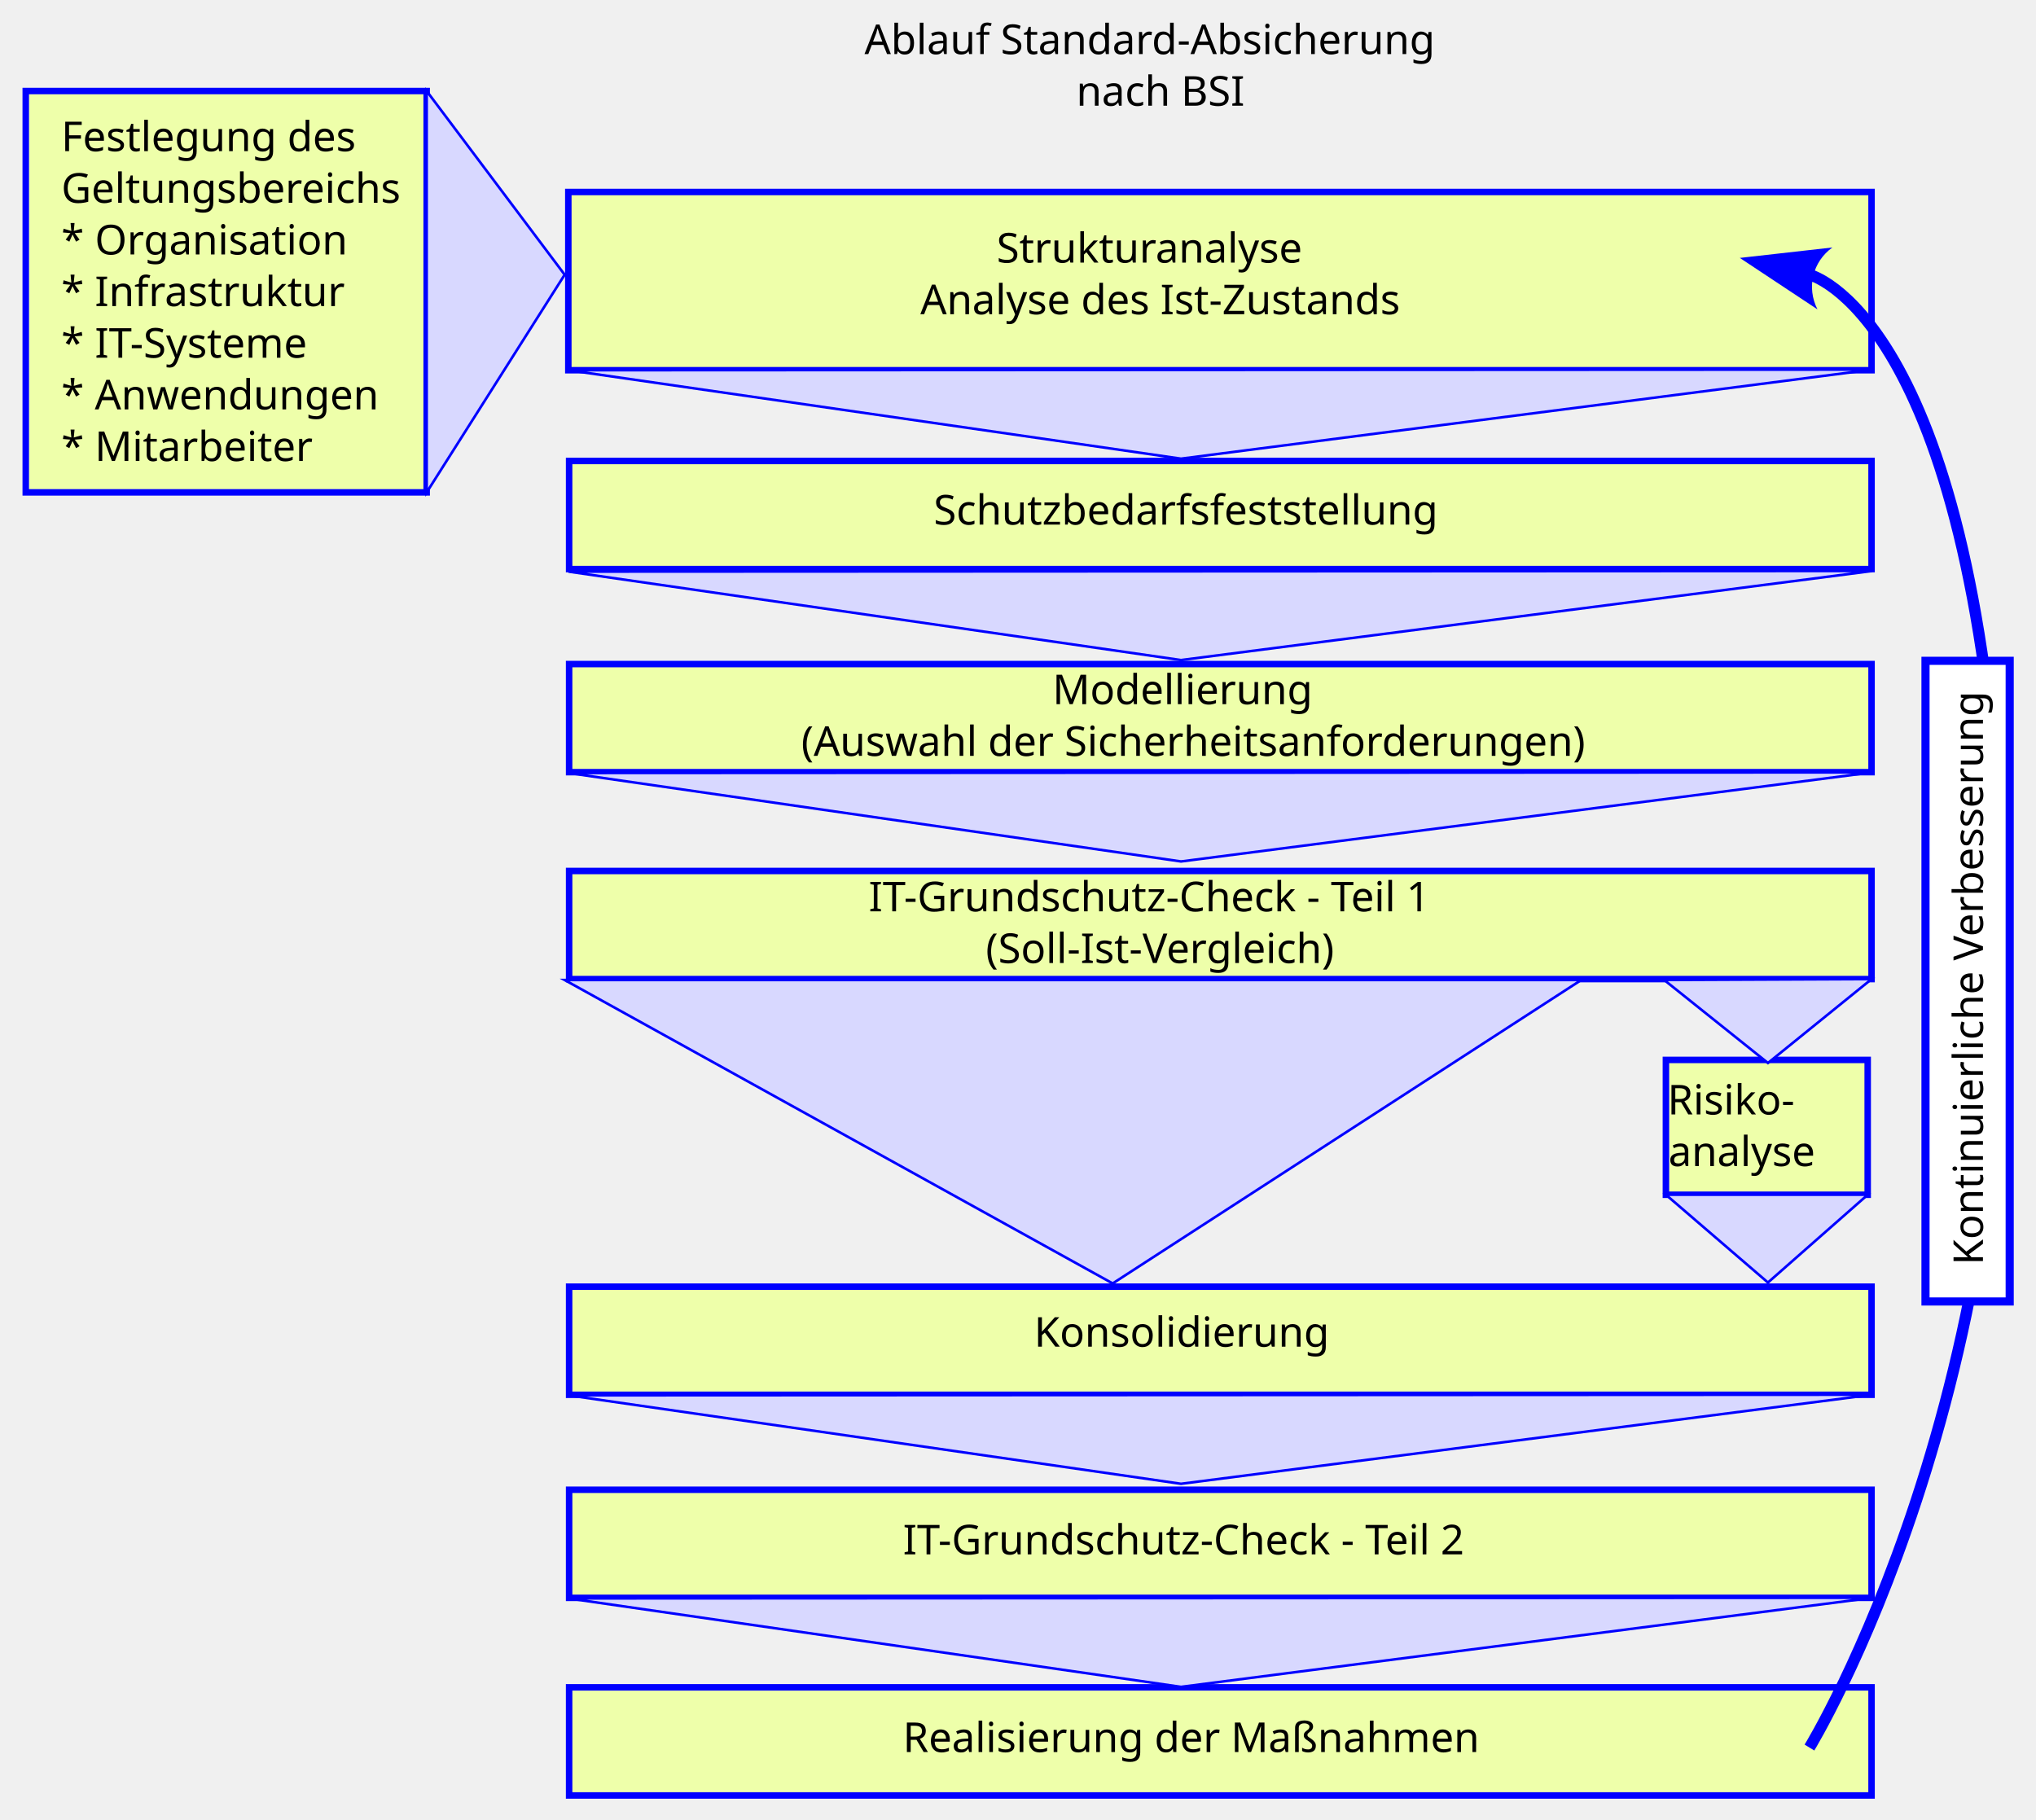
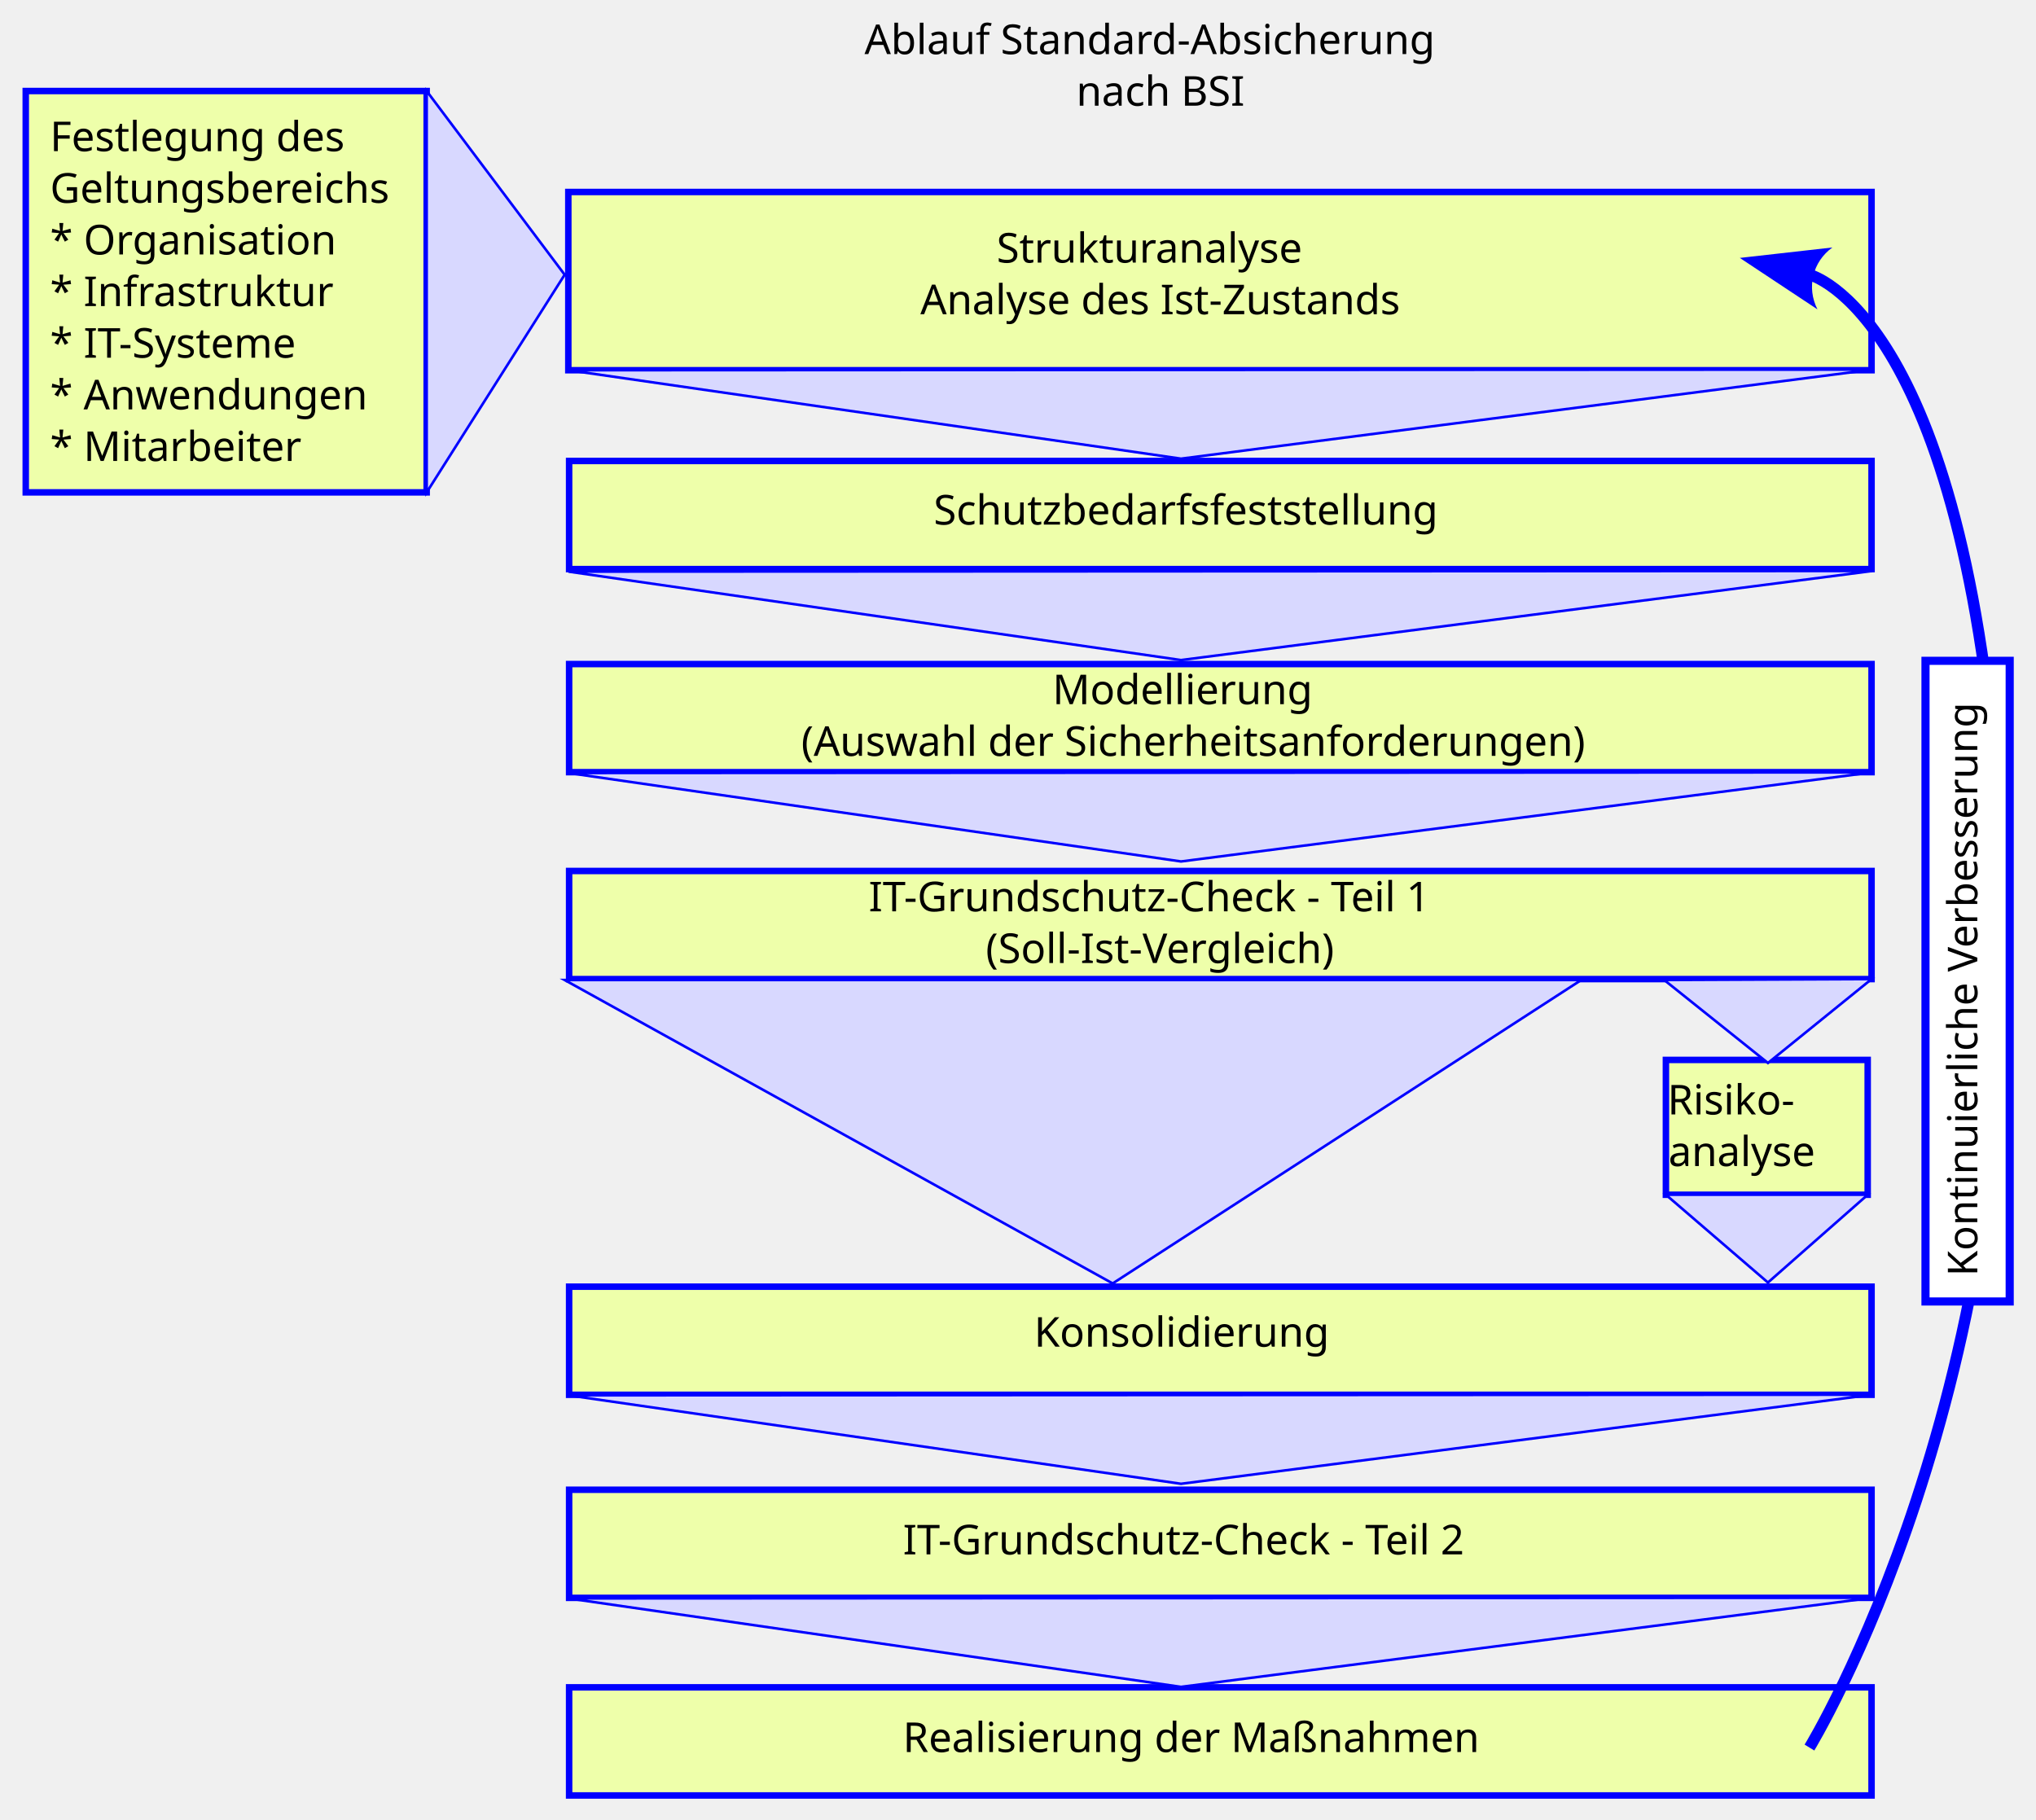
<svg xmlns="http://www.w3.org/2000/svg" width="191.57mm" height="171.248mm" viewBox="0 0 208.616 186.486" version="1.1" id="svg1">
  <defs id="defs1">
    <marker style="overflow:visible" id="ConcaveTriangle" refX="0" refY="0" orient="auto-start-reverse" markerWidth="1" markerHeight="1" viewBox="0 0 1 1" preserveAspectRatio="xMidYMid">
      <path transform="scale(0.7)" d="M -2,-4 9,0 -2,4 c 2,-2.33 2,-5.66 0,-8 z" style="fill:context-stroke;fill-rule:evenodd;stroke:none" id="path7" />
    </marker>
  </defs>
  <g id="layer1" transform="translate(51.5476,-12.78491)">
    <rect style="fill:#eeffaa;stroke:#0000ff;stroke-width:0.665" id="rect37" width="41.08" height="41.129" x="-48.91" y="22.112" ry="0" />
    <rect style="fill:#eeffaa;stroke:#0000ff;stroke-width:0.665" id="rect17" width="20.676" height="13.817" x="119.147" y="121.399" ry="0" />
    <rect style="fill:#eeffaa;stroke:#0000ff;stroke-width:0.665" id="rect14" width="133.453" height="11.079" x="6.766" y="185.694" ry="0" />
    <rect style="fill:#eeffaa;stroke:#0000ff;stroke-width:0.665" id="rect19" width="133.453" height="11.079" x="6.766" y="60.023" ry="0" />
    <rect style="fill:#eeffaa;stroke:#0000ff;stroke-width:0.665" id="rect18" width="133.535" height="18.264" x="6.684" y="32.459" ry="0" />
    <text xml:space="preserve" style="font-size:4.233px;line-height:1.25;font-family:sans-serif;text-align:center;letter-spacing:0px;word-spacing:0px;text-anchor:middle;stroke-width:0.265" x="70.107" y="18.328" id="text1">
      <tspan style="text-align:center;text-anchor:middle;stroke-width:0.265" x="70.107" y="18.328" id="tspan2">Ablauf Standard-Absicherung</tspan>
      <tspan style="text-align:center;text-anchor:middle;stroke-width:0.265" x="70.107" y="23.62" id="tspan9">nach BSI</tspan>
    </text>
    <text xml:space="preserve" style="font-size:4.233px;line-height:1.25;font-family:sans-serif;letter-spacing:0px;word-spacing:0px;stroke-width:0.265" x="70.082" y="39.695" id="text3">
      <tspan id="tspan3" style="text-align:center;text-anchor:middle;stroke-width:0.265" x="70.082" y="39.695">Strukturanalyse</tspan>
      <tspan style="text-align:center;text-anchor:middle;stroke-width:0.265" x="70.082" y="44.986" id="tspan10">Analyse des Ist-Zustands</tspan>
    </text>
    <text xml:space="preserve" style="font-size:4.233px;line-height:1.25;font-family:sans-serif;letter-spacing:0px;word-spacing:0px;stroke-width:0.265" x="44.116" y="66.541" id="text4">
      <tspan id="tspan4" style="stroke-width:0.265" x="44.116" y="66.541">Schutzbedarfsfeststellung</tspan>
    </text>
    <rect style="fill:#eeffaa;stroke:#0000ff;stroke-width:0.665" id="rect13" width="133.453" height="11.079" x="6.766" y="165.446" ry="0" />
    <text xml:space="preserve" style="font-size:4.233px;line-height:1.25;font-family:sans-serif;letter-spacing:0px;word-spacing:0px;stroke-width:0.265" x="40.967" y="172.072" id="text8">
      <tspan id="tspan8" style="stroke-width:0.265" x="40.967" y="172.072">IT-Grundschutz-Check - Teil 2</tspan>
    </text>
    <rect style="fill:#eeffaa;stroke:#0000ff;stroke-width:0.665" id="rect20" width="133.453" height="11.079" x="6.766" y="80.834" ry="0" />
    <text xml:space="preserve" style="font-size:4.233px;line-height:1.25;font-family:sans-serif;text-align:center;letter-spacing:0px;word-spacing:0px;text-anchor:middle;stroke-width:0.265" x="73.473" y="84.948" id="text5">
      <tspan id="tspan5" style="text-align:center;text-anchor:middle;stroke-width:0.265" x="73.473" y="84.948">Modellierung</tspan>
      <tspan style="text-align:center;text-anchor:middle;stroke-width:0.265" x="73.473" y="90.24" id="tspan12">(Auswahl der Sicherheitsanforderungen)</tspan>
    </text>
    <rect style="fill:#eeffaa;stroke:#0000ff;stroke-width:0.665" id="rect21" width="133.453" height="11.079" x="6.766" y="102.038" ry="0" />
    <rect style="fill:#eeffaa;stroke:#0000ff;stroke-width:0.665" id="rect22" width="133.453" height="11.079" x="6.766" y="144.636" ry="0" />
    <text xml:space="preserve" style="font-size:4.233px;line-height:1.25;font-family:sans-serif;text-align:center;letter-spacing:0px;word-spacing:0px;text-anchor:middle;stroke-width:0.265" x="70.059" y="106.174" id="text6">
      <tspan id="tspan6" style="text-align:center;text-anchor:middle;stroke-width:0.265" x="70.059" y="106.174">IT-Grundschutz-Check - Teil 1</tspan>
      <tspan style="text-align:center;text-anchor:middle;stroke-width:0.265" x="70.059" y="111.465" id="tspan13">(Soll-Ist-Vergleich)</tspan>
    </text>
    <text xml:space="preserve" style="font-size:4.233px;line-height:1.25;font-family:sans-serif;letter-spacing:0px;word-spacing:0px;stroke-width:0.265" x="54.415" y="150.778" id="text7">
      <tspan id="tspan7" style="stroke-width:0.265" x="54.415" y="150.778">Konsolidierung</tspan>
    </text>
    <path style="fill:#d8d8ff;fill-opacity:1;stroke:#0000ff;stroke-width:0.265px;stroke-linecap:butt;stroke-linejoin:miter;stroke-opacity:1" d="M 6.703,50.723 69.464,59.788 140.282,50.66 Z" id="path23" />
    <path style="fill:#d8d8ff;fill-opacity:1;stroke:#0000ff;stroke-width:0.265px;stroke-linecap:butt;stroke-linejoin:miter;stroke-opacity:1" d="M 6.703,71.36 69.464,80.425 140.282,71.297 Z" id="path24" />
    <path style="fill:#d8d8ff;fill-opacity:1;stroke:#0000ff;stroke-width:0.265px;stroke-linecap:butt;stroke-linejoin:miter;stroke-opacity:1" d="M 6.703,91.998 69.464,101.063 140.282,91.935 Z" id="path25" />
    <path style="fill:#d8d8ff;fill-opacity:1;stroke:#0000ff;stroke-width:0.265px;stroke-linecap:butt;stroke-linejoin:miter;stroke-opacity:1" d="M 6.309,113.21 62.462,144.304 110.472,113.21 Z" id="path26" />
    <path style="fill:#d8d8ff;fill-opacity:1;stroke:#0000ff;stroke-width:0.265px;stroke-linecap:butt;stroke-linejoin:miter;stroke-opacity:1" d="m 6.703,155.771 62.761,9.065 70.818,-9.128 z" id="path27" />
    <path style="fill:none;stroke:#0000ff;stroke-width:1.165;stroke-linecap:butt;stroke-linejoin:miter;stroke-dasharray:none;stroke-opacity:1;marker-end:url(#ConcaveTriangle)" d="m 133.855,191.863 c 0,0 22.686,-37.007 19.658,-91.964 -3.028,-54.957 -19.658,-58.965 -19.658,-58.965" id="path28" />
    <rect style="fill:#ffffff;stroke:#0000ff;stroke-width:0.833;stroke-dasharray:none" id="rect38" width="8.627" height="65.652" x="145.746" y="80.501" />
    <text xml:space="preserve" style="font-size:4.233px;line-height:1.25;font-family:sans-serif;letter-spacing:0px;word-spacing:0px;stroke-width:0.265" x="40.967" y="192.32" id="text14">
      <tspan id="tspan14" style="stroke-width:0.265" x="40.967" y="192.32">Realisierung der Maßnahmen</tspan>
    </text>
    <path style="fill:#d8d8ff;fill-opacity:1;stroke:#0000ff;stroke-width:0.265px;stroke-linecap:butt;stroke-linejoin:miter;stroke-opacity:1" d="m 6.703,176.581 62.761,9.065 70.818,-9.128 z" id="path14" />
    <text xml:space="preserve" style="font-size:4.233px;line-height:1.25;font-family:sans-serif;text-align:center;letter-spacing:0px;word-spacing:0px;text-anchor:middle;stroke-width:0.265" x="129.678" y="126.984" id="text16">
      <tspan style="text-align:center;text-anchor:middle;stroke-width:0.265" x="129.678" y="126.984" id="tspan16">Risiko-</tspan>
      <tspan style="text-align:center;text-anchor:middle;stroke-width:0.265" x="129.678" y="132.276" id="tspan17">analyse</tspan>
    </text>
    <path style="fill:#d8d8ff;fill-opacity:1;stroke:#0000ff;stroke-width:0.265px;stroke-linecap:butt;stroke-linejoin:miter;stroke-opacity:1" d="m 118.975,113.21 10.629,8.503 10.616,-8.596 z" id="path29" />
    <path style="fill:#d8d8ff;fill-opacity:1;stroke:#0000ff;stroke-width:0.265px;stroke-linecap:butt;stroke-linejoin:miter;stroke-opacity:1" d="m 119.147,135.216 10.456,8.995 10.22,-8.995 z" id="path30" />
-     <text xml:space="preserve" style="font-size:4.233px;line-height:1.25;font-family:sans-serif;text-align:start;letter-spacing:0px;word-spacing:0px;text-anchor:start;stroke-width:0.265" x="-45.27" y="28.274" id="text31">
-       <tspan style="text-align:start;text-anchor:start;stroke-width:0.265" x="-45.27" y="28.274" id="tspan31">Festlegung des</tspan>
-       <tspan style="text-align:start;text-anchor:start;stroke-width:0.265" x="-45.27" y="33.566" id="tspan32">Geltungsbereichs</tspan>
-       <tspan style="text-align:start;text-anchor:start;stroke-width:0.265" x="-45.27" y="38.857" id="tspan33">* Organisation</tspan>
-       <tspan style="text-align:start;text-anchor:start;stroke-width:0.265" x="-45.27" y="44.149" id="tspan34">* Infrastruktur</tspan>
-       <tspan style="text-align:start;text-anchor:start;stroke-width:0.265" x="-45.27" y="49.441" id="tspan35">* IT-Systeme</tspan>
-       <tspan style="text-align:start;text-anchor:start;stroke-width:0.265" x="-45.27" y="54.732" id="tspan36">* Anwendungen</tspan>
-       <tspan style="text-align:start;text-anchor:start;stroke-width:0.265" x="-45.27" y="60.024" id="tspan37">* Mitarbeiter</tspan>
+     <text xml:space="preserve" style="font-size:4.233px;line-height:1.25;font-family:sans-serif;text-align:start;letter-spacing:0px;word-spacing:0px;text-anchor:start;stroke-width:0.265" x="-46.423" y="28.274" id="text31">
+       <tspan style="text-align:start;text-anchor:start;stroke-width:0.265" x="-46.423" y="28.274" id="tspan31">Festlegung des</tspan>
+       <tspan style="text-align:start;text-anchor:start;stroke-width:0.265" x="-46.423" y="33.566" id="tspan32">Geltungsbereichs</tspan>
+       <tspan style="text-align:start;text-anchor:start;stroke-width:0.265" x="-46.423" y="38.857" id="tspan33">* Organisation</tspan>
+       <tspan style="text-align:start;text-anchor:start;stroke-width:0.265" x="-46.423" y="44.149" id="tspan34">* Infrastruktur</tspan>
+       <tspan style="text-align:start;text-anchor:start;stroke-width:0.265" x="-46.423" y="49.441" id="tspan35">* IT-Systeme</tspan>
+       <tspan style="text-align:start;text-anchor:start;stroke-width:0.265" x="-46.423" y="54.732" id="tspan36">* Anwendungen</tspan>
+       <tspan style="text-align:start;text-anchor:start;stroke-width:0.265" x="-46.423" y="60.024" id="tspan37">* Mitarbeiter</tspan>
    </text>
    <path style="fill:#d8d8ff;fill-opacity:1;stroke:#0000ff;stroke-width:0.265px;stroke-linecap:butt;stroke-linejoin:miter;stroke-opacity:1" d="M -7.83,63.241 6.309,40.935 -7.83,22.112 Z" id="path38" />
-     <text xml:space="preserve" style="font-size:4.233px;line-height:1.25;font-family:sans-serif;letter-spacing:0px;word-spacing:0px;stroke-width:0.265" x="-142.413" y="151.632" id="text38" transform="rotate(-90)">
-       <tspan id="tspan38" style="stroke-width:0.265" x="-142.413" y="151.632">Kontinuierliche Verbesserung</tspan>
+     <text xml:space="preserve" style="font-size:4.233px;line-height:1.25;font-family:sans-serif;letter-spacing:0px;word-spacing:0px;stroke-width:0.265" x="-143.566" y="151.056" id="text38" transform="rotate(-90)">
+       <tspan id="tspan38" style="stroke-width:0.265" x="-143.566" y="151.056">Kontinuierliche Verbesserung</tspan>
    </text>
  </g>
</svg>
